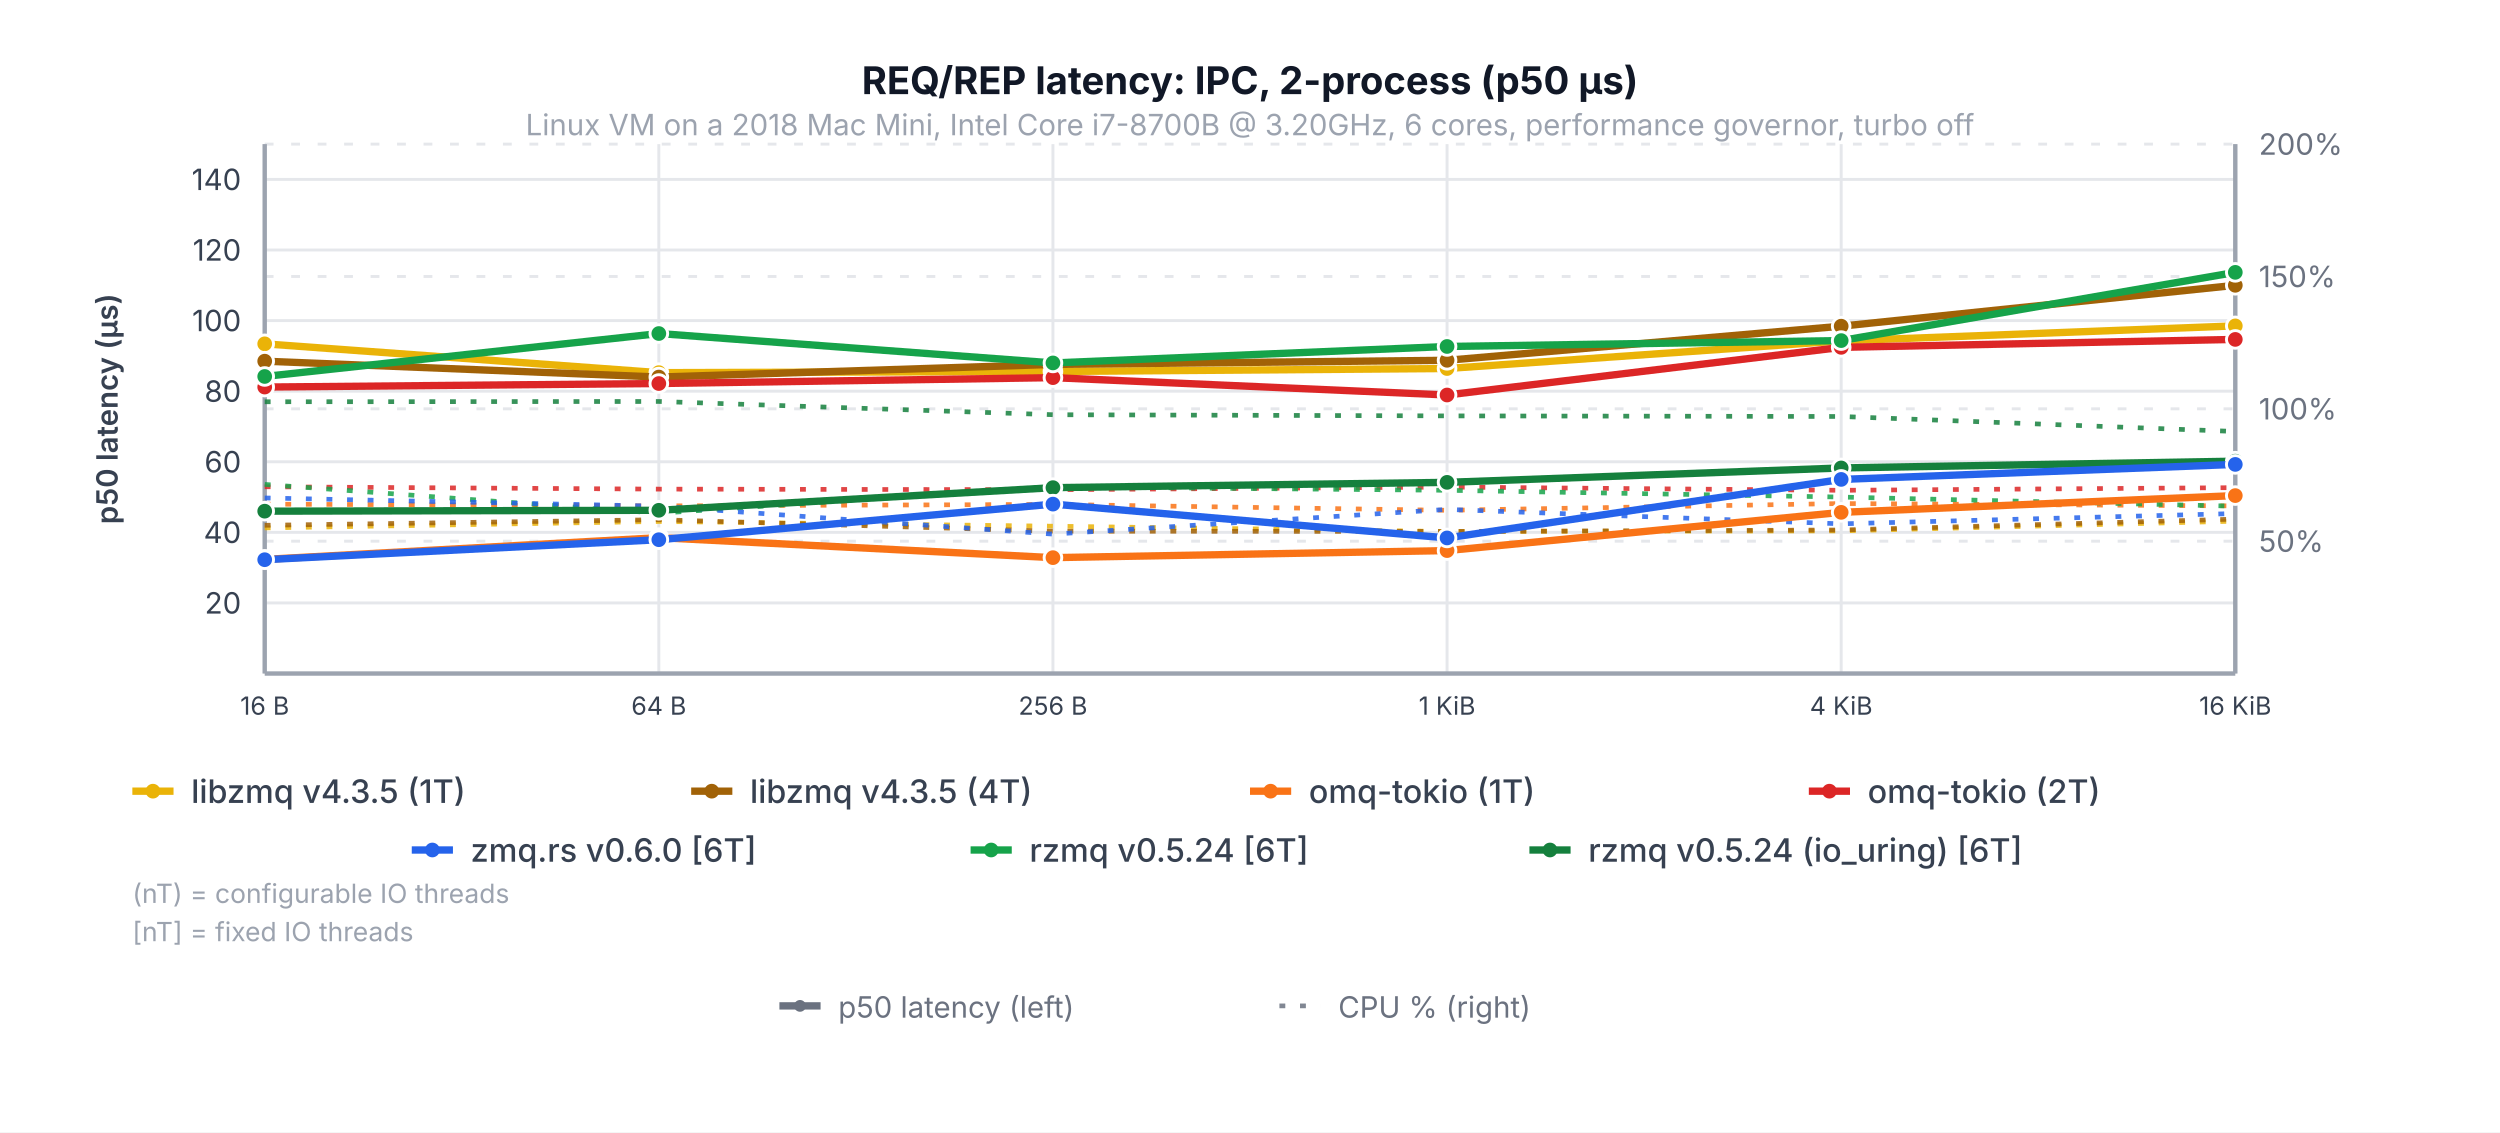
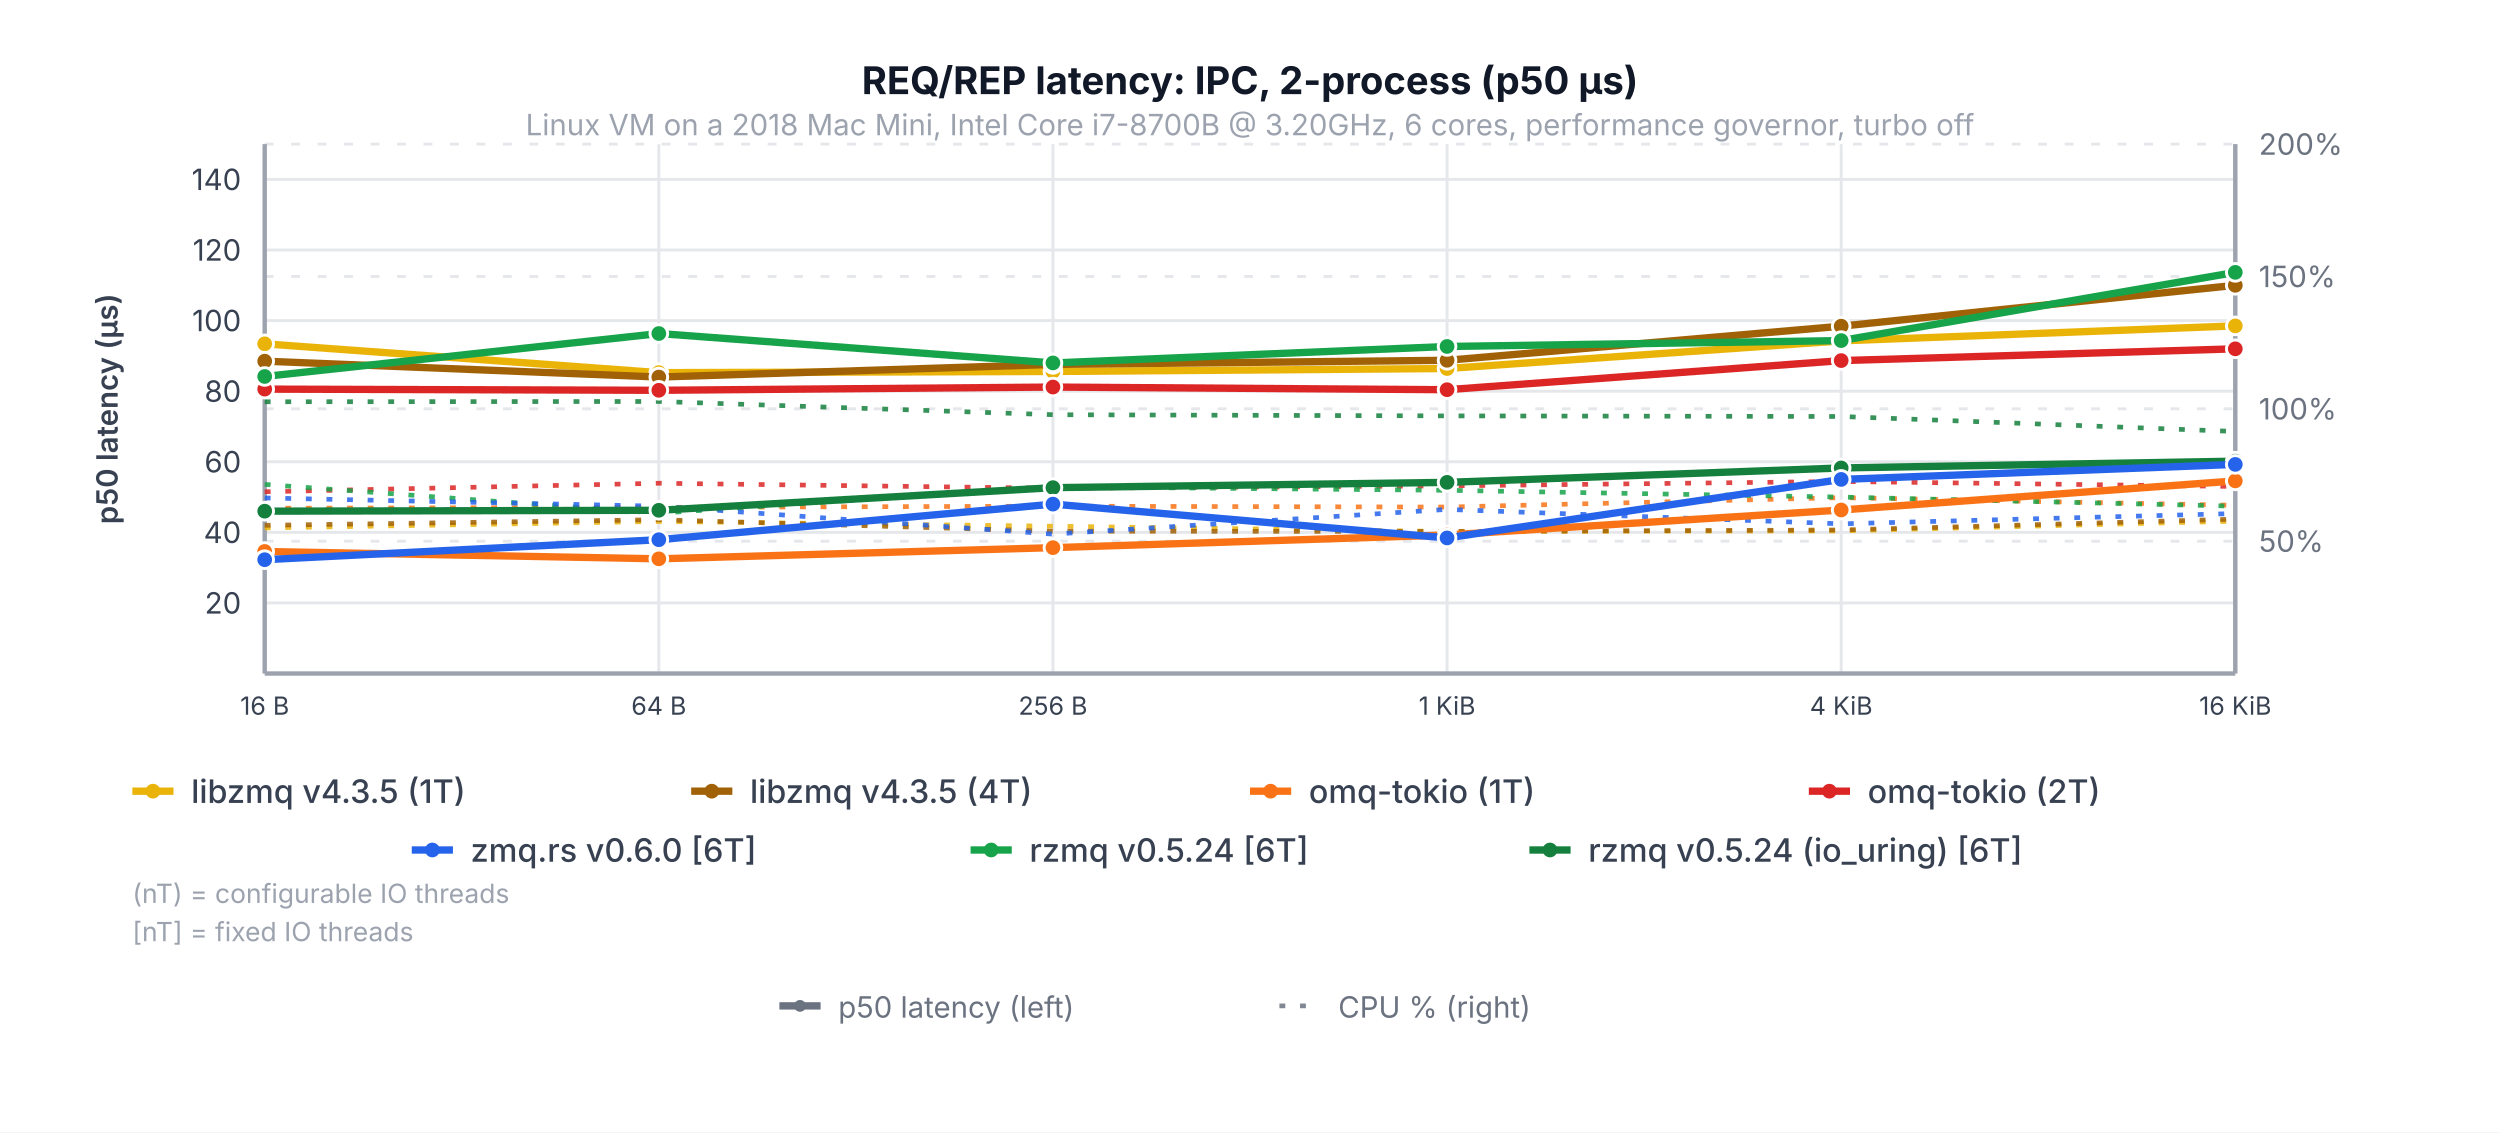
<svg xmlns="http://www.w3.org/2000/svg" viewBox="0 0 850 385" font-family="system-ui, -apple-system, sans-serif">
  <rect width="850" height="385" fill="white" />
  <text x="425.0" y="46" text-anchor="middle" fill="#9ca3af" font-size="10">Linux VM on a 2018 Mac Mini, Intel Core i7-8700B @ 3.20GHz, 6 cores, performance governor, turbo off</text>
  <text x="425.0" y="32.0" text-anchor="middle" fill="#111827" font-size="13" font-weight="700">REQ/REP latency: IPC, 2-process (p50 µs)</text>
  <line x1="90.0" y1="205.0" x2="760.0" y2="205.0" stroke="#e5e7eb" stroke-width="1" />
  <text x="82.0" y="205.0" text-anchor="end" dominant-baseline="middle" fill="#374151" font-size="10">20</text>
  <line x1="90.0" y1="181.0" x2="760.0" y2="181.0" stroke="#e5e7eb" stroke-width="1" />
  <text x="82.0" y="181.0" text-anchor="end" dominant-baseline="middle" fill="#374151" font-size="10">40</text>
  <line x1="90.0" y1="157.0" x2="760.0" y2="157.0" stroke="#e5e7eb" stroke-width="1" />
  <text x="82.0" y="157.0" text-anchor="end" dominant-baseline="middle" fill="#374151" font-size="10">60</text>
  <line x1="90.0" y1="133.0" x2="760.0" y2="133.0" stroke="#e5e7eb" stroke-width="1" />
  <text x="82.0" y="133.0" text-anchor="end" dominant-baseline="middle" fill="#374151" font-size="10">80</text>
  <line x1="90.0" y1="109.0" x2="760.0" y2="109.0" stroke="#e5e7eb" stroke-width="1" />
  <text x="82.0" y="109.0" text-anchor="end" dominant-baseline="middle" fill="#374151" font-size="10">100</text>
  <line x1="90.0" y1="85.0" x2="760.0" y2="85.0" stroke="#e5e7eb" stroke-width="1" />
  <text x="82.0" y="85.0" text-anchor="end" dominant-baseline="middle" fill="#374151" font-size="10">120</text>
  <line x1="90.0" y1="61.0" x2="760.0" y2="61.0" stroke="#e5e7eb" stroke-width="1" />
  <text x="82.0" y="61.0" text-anchor="end" dominant-baseline="middle" fill="#374151" font-size="10">140</text>
  <line x1="90.0" y1="184.0" x2="760.0" y2="184.0" stroke="#e5e7eb" stroke-width="1" stroke-dasharray="3,6" />
  <text x="768.0" y="184.0" text-anchor="start" dominant-baseline="middle" fill="#6b7280" font-size="10">50%</text>
  <line x1="90.0" y1="139.0" x2="760.0" y2="139.0" stroke="#e5e7eb" stroke-width="1" stroke-dasharray="3,6" />
  <text x="768.0" y="139.0" text-anchor="start" dominant-baseline="middle" fill="#6b7280" font-size="10">100%</text>
  <line x1="90.0" y1="94.0" x2="760.0" y2="94.0" stroke="#e5e7eb" stroke-width="1" stroke-dasharray="3,6" />
  <text x="768.0" y="94.0" text-anchor="start" dominant-baseline="middle" fill="#6b7280" font-size="10">150%</text>
  <line x1="90.0" y1="49.0" x2="760.0" y2="49.0" stroke="#e5e7eb" stroke-width="1" stroke-dasharray="3,6" />
  <text x="768.0" y="49.0" text-anchor="start" dominant-baseline="middle" fill="#6b7280" font-size="10">200%</text>
  <line x1="90.0" y1="49.0" x2="90.0" y2="229.0" stroke="#e5e7eb" stroke-width="1" />
  <line x1="224.0" y1="49.0" x2="224.0" y2="229.0" stroke="#e5e7eb" stroke-width="1" />
  <line x1="358.0" y1="49.0" x2="358.0" y2="229.0" stroke="#e5e7eb" stroke-width="1" />
  <line x1="492.0" y1="49.0" x2="492.0" y2="229.0" stroke="#e5e7eb" stroke-width="1" />
  <line x1="626.0" y1="49.0" x2="626.0" y2="229.0" stroke="#e5e7eb" stroke-width="1" />
  <line x1="760.0" y1="49.0" x2="760.0" y2="229.0" stroke="#e5e7eb" stroke-width="1" />
  <line x1="90.0" y1="49.0" x2="90.0" y2="229.0" stroke="#9ca3af" stroke-width="1.5" />
  <line x1="760.0" y1="49.0" x2="760.0" y2="229.0" stroke="#9ca3af" stroke-width="1.5" />
  <line x1="90.0" y1="229.0" x2="760.0" y2="229.0" stroke="#9ca3af" stroke-width="1.5" />
  <text x="40.0" y="139.0" text-anchor="middle" fill="#374151" font-size="10" font-weight="600" transform="rotate(-90,40.0,139.0)">p50 latency (µs)</text>
  <polyline points="90.0,136.6 224.0,136.5 358.0,141.0 492.0,141.4 626.0,141.6 760.0,146.7" fill="none" stroke="#15803d" stroke-width="1.6" stroke-dasharray="2,5" opacity="0.85" />
  <polyline points="90.0,179.5 224.0,177.3 358.0,178.9 492.0,180.7 626.0,180.5 760.0,177.2" fill="none" stroke="#eab308" stroke-width="1.6" stroke-dasharray="2,5" opacity="0.85" />
  <polyline points="90.0,178.6 224.0,176.7 358.0,180.6 492.0,180.7 626.0,180.2 760.0,176.5" fill="none" stroke="#a16207" stroke-width="1.6" stroke-dasharray="2,5" opacity="0.85" />
-   <polyline points="90.0,165.5 224.0,166.3 358.0,166.5 492.0,165.6 626.0,166.7 760.0,165.8" fill="none" stroke="#dc2626" stroke-width="1.6" stroke-dasharray="2,5" opacity="0.85" />
-   <polyline points="90.0,171.4 224.0,172.0 358.0,171.5 492.0,173.5 626.0,171.2 760.0,172.0" fill="none" stroke="#f97316" stroke-width="1.6" stroke-dasharray="2,5" opacity="0.85" />
+   <polyline points="90.0,167.2 224.0,164.3 358.0,166.0 492.0,165.2 626.0,163.7 760.0,165.4" fill="none" stroke="#dc2626" stroke-width="1.6" stroke-dasharray="2,5" opacity="0.85" />
+   <polyline points="90.0,172.8 224.0,172.5 358.0,172.1 492.0,172.4 626.0,169.2 760.0,171.8" fill="none" stroke="#f97316" stroke-width="1.6" stroke-dasharray="2,5" opacity="0.85" />
  <polyline points="90.0,164.7 224.0,174.5 358.0,165.5 492.0,166.7 626.0,169.0 760.0,172.1" fill="none" stroke="#16a34a" stroke-width="1.6" stroke-dasharray="2,5" opacity="0.85" />
  <polyline points="90.0,169.3 224.0,172.1 358.0,181.6 492.0,173.2 626.0,178.1 760.0,174.6" fill="none" stroke="#2563eb" stroke-width="1.6" stroke-dasharray="2,5" opacity="0.85" />
  <polyline points="90.0,173.8 224.0,173.5 358.0,165.8 492.0,164.0 626.0,159.1 760.0,156.8" fill="none" stroke="#15803d" stroke-width="2.5" stroke-linecap="round" stroke-linejoin="round" />
  <circle cx="90.0" cy="173.8" r="3" fill="#15803d" stroke="white" stroke-width="1" />
  <circle cx="224.0" cy="173.5" r="3" fill="#15803d" stroke="white" stroke-width="1" />
  <circle cx="358.0" cy="165.8" r="3" fill="#15803d" stroke="white" stroke-width="1" />
  <circle cx="492.0" cy="164.0" r="3" fill="#15803d" stroke="white" stroke-width="1" />
  <circle cx="626.0" cy="159.1" r="3" fill="#15803d" stroke="white" stroke-width="1" />
  <circle cx="760.0" cy="156.8" r="3" fill="#15803d" stroke="white" stroke-width="1" />
  <polyline points="90.0,116.9 224.0,126.7 358.0,126.3 492.0,125.3 626.0,115.9 760.0,110.8" fill="none" stroke="#eab308" stroke-width="2.5" stroke-linecap="round" stroke-linejoin="round" />
  <circle cx="90.0" cy="116.9" r="3" fill="#eab308" stroke="white" stroke-width="1" />
  <circle cx="224.0" cy="126.7" r="3" fill="#eab308" stroke="white" stroke-width="1" />
  <circle cx="358.0" cy="126.3" r="3" fill="#eab308" stroke="white" stroke-width="1" />
  <circle cx="492.0" cy="125.3" r="3" fill="#eab308" stroke="white" stroke-width="1" />
  <circle cx="626.0" cy="115.9" r="3" fill="#eab308" stroke="white" stroke-width="1" />
  <circle cx="760.0" cy="110.8" r="3" fill="#eab308" stroke="white" stroke-width="1" />
  <polyline points="90.0,122.8 224.0,128.2 358.0,123.9 492.0,122.5 626.0,110.9 760.0,97.0" fill="none" stroke="#a16207" stroke-width="2.5" stroke-linecap="round" stroke-linejoin="round" />
  <circle cx="90.0" cy="122.8" r="3" fill="#a16207" stroke="white" stroke-width="1" />
  <circle cx="224.0" cy="128.2" r="3" fill="#a16207" stroke="white" stroke-width="1" />
  <circle cx="358.0" cy="123.9" r="3" fill="#a16207" stroke="white" stroke-width="1" />
  <circle cx="492.0" cy="122.5" r="3" fill="#a16207" stroke="white" stroke-width="1" />
  <circle cx="626.0" cy="110.9" r="3" fill="#a16207" stroke="white" stroke-width="1" />
  <circle cx="760.0" cy="97.0" r="3" fill="#a16207" stroke="white" stroke-width="1" />
-   <polyline points="90.0,131.6 224.0,130.4 358.0,128.4 492.0,134.3 626.0,118.1 760.0,115.4" fill="none" stroke="#dc2626" stroke-width="2.5" stroke-linecap="round" stroke-linejoin="round" />
-   <circle cx="90.0" cy="131.6" r="3" fill="#dc2626" stroke="white" stroke-width="1" />
-   <circle cx="224.0" cy="130.4" r="3" fill="#dc2626" stroke="white" stroke-width="1" />
-   <circle cx="358.0" cy="128.4" r="3" fill="#dc2626" stroke="white" stroke-width="1" />
-   <circle cx="492.0" cy="134.3" r="3" fill="#dc2626" stroke="white" stroke-width="1" />
-   <circle cx="626.0" cy="118.1" r="3" fill="#dc2626" stroke="white" stroke-width="1" />
-   <circle cx="760.0" cy="115.4" r="3" fill="#dc2626" stroke="white" stroke-width="1" />
-   <polyline points="90.0,190.2 224.0,182.8 358.0,189.6 492.0,187.2 626.0,174.2 760.0,168.5" fill="none" stroke="#f97316" stroke-width="2.5" stroke-linecap="round" stroke-linejoin="round" />
-   <circle cx="90.0" cy="190.2" r="3" fill="#f97316" stroke="white" stroke-width="1" />
-   <circle cx="224.0" cy="182.8" r="3" fill="#f97316" stroke="white" stroke-width="1" />
-   <circle cx="358.0" cy="189.6" r="3" fill="#f97316" stroke="white" stroke-width="1" />
-   <circle cx="492.0" cy="187.2" r="3" fill="#f97316" stroke="white" stroke-width="1" />
-   <circle cx="626.0" cy="174.2" r="3" fill="#f97316" stroke="white" stroke-width="1" />
-   <circle cx="760.0" cy="168.5" r="3" fill="#f97316" stroke="white" stroke-width="1" />
+   <polyline points="90.0,132.3 224.0,132.7 358.0,131.6 492.0,132.5 626.0,122.6 760.0,118.6" fill="none" stroke="#dc2626" stroke-width="2.5" stroke-linecap="round" stroke-linejoin="round" />
+   <circle cx="90.0" cy="132.3" r="3" fill="#dc2626" stroke="white" stroke-width="1" />
+   <circle cx="224.0" cy="132.7" r="3" fill="#dc2626" stroke="white" stroke-width="1" />
+   <circle cx="358.0" cy="131.6" r="3" fill="#dc2626" stroke="white" stroke-width="1" />
+   <circle cx="492.0" cy="132.5" r="3" fill="#dc2626" stroke="white" stroke-width="1" />
+   <circle cx="626.0" cy="122.6" r="3" fill="#dc2626" stroke="white" stroke-width="1" />
+   <circle cx="760.0" cy="118.6" r="3" fill="#dc2626" stroke="white" stroke-width="1" />
+   <polyline points="90.0,187.5 224.0,190.0 358.0,186.2 492.0,181.9 626.0,173.4 760.0,163.5" fill="none" stroke="#f97316" stroke-width="2.5" stroke-linecap="round" stroke-linejoin="round" />
+   <circle cx="90.0" cy="187.5" r="3" fill="#f97316" stroke="white" stroke-width="1" />
+   <circle cx="224.0" cy="190.0" r="3" fill="#f97316" stroke="white" stroke-width="1" />
+   <circle cx="358.0" cy="186.2" r="3" fill="#f97316" stroke="white" stroke-width="1" />
+   <circle cx="492.0" cy="181.9" r="3" fill="#f97316" stroke="white" stroke-width="1" />
+   <circle cx="626.0" cy="173.4" r="3" fill="#f97316" stroke="white" stroke-width="1" />
+   <circle cx="760.0" cy="163.5" r="3" fill="#f97316" stroke="white" stroke-width="1" />
  <polyline points="90.0,128.0 224.0,113.4 358.0,123.4 492.0,117.8 626.0,115.8 760.0,92.6" fill="none" stroke="#16a34a" stroke-width="2.5" stroke-linecap="round" stroke-linejoin="round" />
  <circle cx="90.0" cy="128.0" r="3" fill="#16a34a" stroke="white" stroke-width="1" />
  <circle cx="224.0" cy="113.4" r="3" fill="#16a34a" stroke="white" stroke-width="1" />
  <circle cx="358.0" cy="123.4" r="3" fill="#16a34a" stroke="white" stroke-width="1" />
  <circle cx="492.0" cy="117.8" r="3" fill="#16a34a" stroke="white" stroke-width="1" />
  <circle cx="626.0" cy="115.8" r="3" fill="#16a34a" stroke="white" stroke-width="1" />
  <circle cx="760.0" cy="92.6" r="3" fill="#16a34a" stroke="white" stroke-width="1" />
  <polyline points="90.0,190.3 224.0,183.5 358.0,171.4 492.0,182.9 626.0,163.0 760.0,157.9" fill="none" stroke="#2563eb" stroke-width="2.5" stroke-linecap="round" stroke-linejoin="round" />
  <circle cx="90.0" cy="190.3" r="3" fill="#2563eb" stroke="white" stroke-width="1" />
  <circle cx="224.0" cy="183.5" r="3" fill="#2563eb" stroke="white" stroke-width="1" />
  <circle cx="358.0" cy="171.4" r="3" fill="#2563eb" stroke="white" stroke-width="1" />
  <circle cx="492.0" cy="182.9" r="3" fill="#2563eb" stroke="white" stroke-width="1" />
  <circle cx="626.0" cy="163.0" r="3" fill="#2563eb" stroke="white" stroke-width="1" />
  <circle cx="760.0" cy="157.9" r="3" fill="#2563eb" stroke="white" stroke-width="1" />
  <text x="90.0" y="243.0" text-anchor="middle" fill="#374151" font-size="8.5">16 B</text>
  <text x="224.0" y="243.0" text-anchor="middle" fill="#374151" font-size="8.5">64 B</text>
  <text x="358.0" y="243.0" text-anchor="middle" fill="#374151" font-size="8.5">256 B</text>
  <text x="492.0" y="243.0" text-anchor="middle" fill="#374151" font-size="8.5">1 KiB</text>
  <text x="626.0" y="243.0" text-anchor="middle" fill="#374151" font-size="8.5">4 KiB</text>
  <text x="760.0" y="243.0" text-anchor="middle" fill="#374151" font-size="8.5">16 KiB</text>
  <line x1="45" y1="269" x2="59" y2="269" stroke="#eab308" stroke-width="2.5" />
  <circle cx="52" cy="269" r="2.5" fill="#eab308" />
  <text x="65" y="273" fill="#374151" font-size="11" font-weight="500">libzmq v4.3.5 (1T)</text>
  <line x1="235" y1="269" x2="249" y2="269" stroke="#a16207" stroke-width="2.5" />
  <circle cx="242" cy="269" r="2.5" fill="#a16207" />
  <text x="255" y="273" fill="#374151" font-size="11" font-weight="500">libzmq v4.3.5 (4T)</text>
  <line x1="425" y1="269" x2="439" y2="269" stroke="#f97316" stroke-width="2.5" />
  <circle cx="432" cy="269" r="2.5" fill="#f97316" />
  <text x="445" y="273" fill="#374151" font-size="11" font-weight="500">omq-tokio (1T)</text>
  <line x1="615" y1="269" x2="629" y2="269" stroke="#dc2626" stroke-width="2.5" />
  <circle cx="622" cy="269" r="2.5" fill="#dc2626" />
  <text x="635" y="273" fill="#374151" font-size="11" font-weight="500">omq-tokio (2T)</text>
  <line x1="140" y1="289" x2="154" y2="289" stroke="#2563eb" stroke-width="2.5" />
  <circle cx="147" cy="289" r="2.5" fill="#2563eb" />
  <text x="160" y="293" fill="#374151" font-size="11" font-weight="500">zmq.rs v0.6.0 [6T]</text>
  <line x1="330" y1="289" x2="344" y2="289" stroke="#16a34a" stroke-width="2.5" />
  <circle cx="337" cy="289" r="2.5" fill="#16a34a" />
  <text x="350" y="293" fill="#374151" font-size="11" font-weight="500">rzmq v0.5.24 [6T]</text>
  <line x1="520" y1="289" x2="534" y2="289" stroke="#15803d" stroke-width="2.5" />
  <circle cx="527" cy="289" r="2.5" fill="#15803d" />
  <text x="540" y="293" fill="#374151" font-size="11" font-weight="500">rzmq v0.5.24 (io_uring) [6T]</text>
  <text x="45" y="307" fill="#9ca3af" font-size="9">(nT) = configurable IO threads</text>
  <text x="45" y="320" fill="#9ca3af" font-size="9">[nT] = fixed IO threads</text>
  <line x1="265" y1="342" x2="279" y2="342" stroke="#6b7280" stroke-width="2.5" />
  <circle cx="272" cy="342" r="2" fill="#6b7280" />
  <text x="285" y="346" fill="#6b7280" font-size="10">p50 latency (left)</text>
  <line x1="435" y1="342" x2="449" y2="342" stroke="#6b7280" stroke-width="1.6" stroke-dasharray="2,5" opacity="0.85" />
  <text x="455" y="346" fill="#6b7280" font-size="10">CPU % (right)</text>
</svg>
